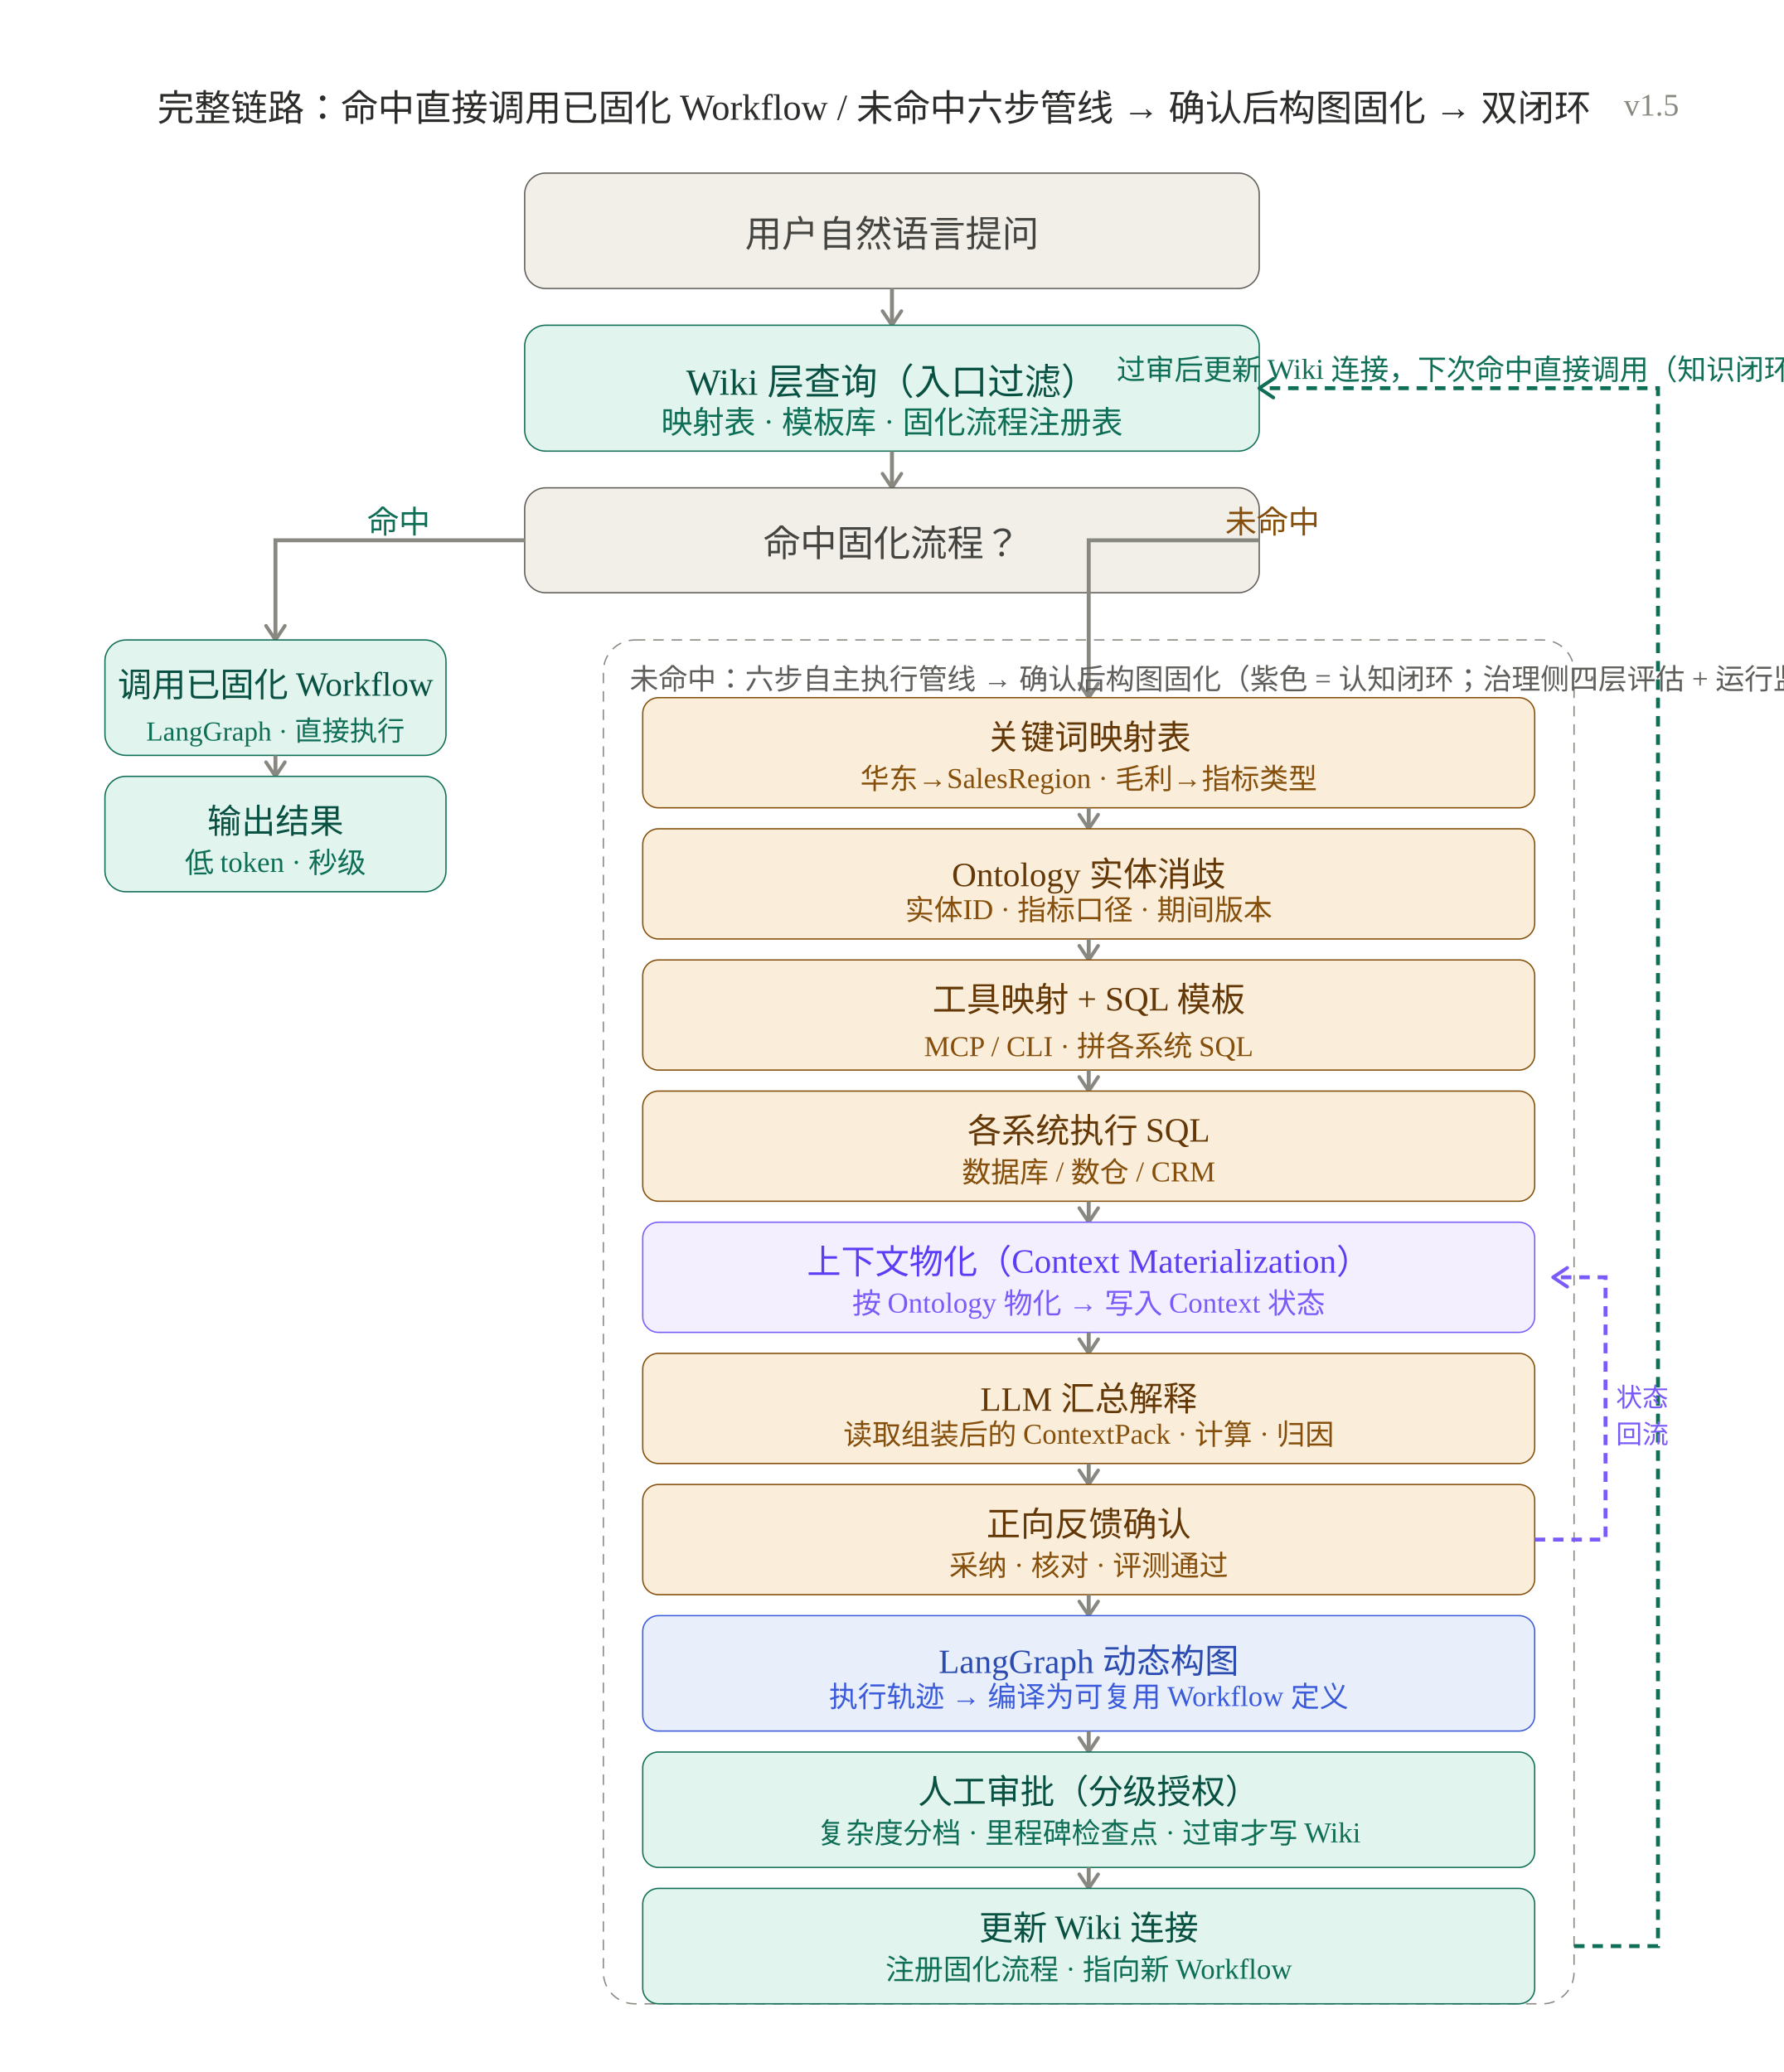
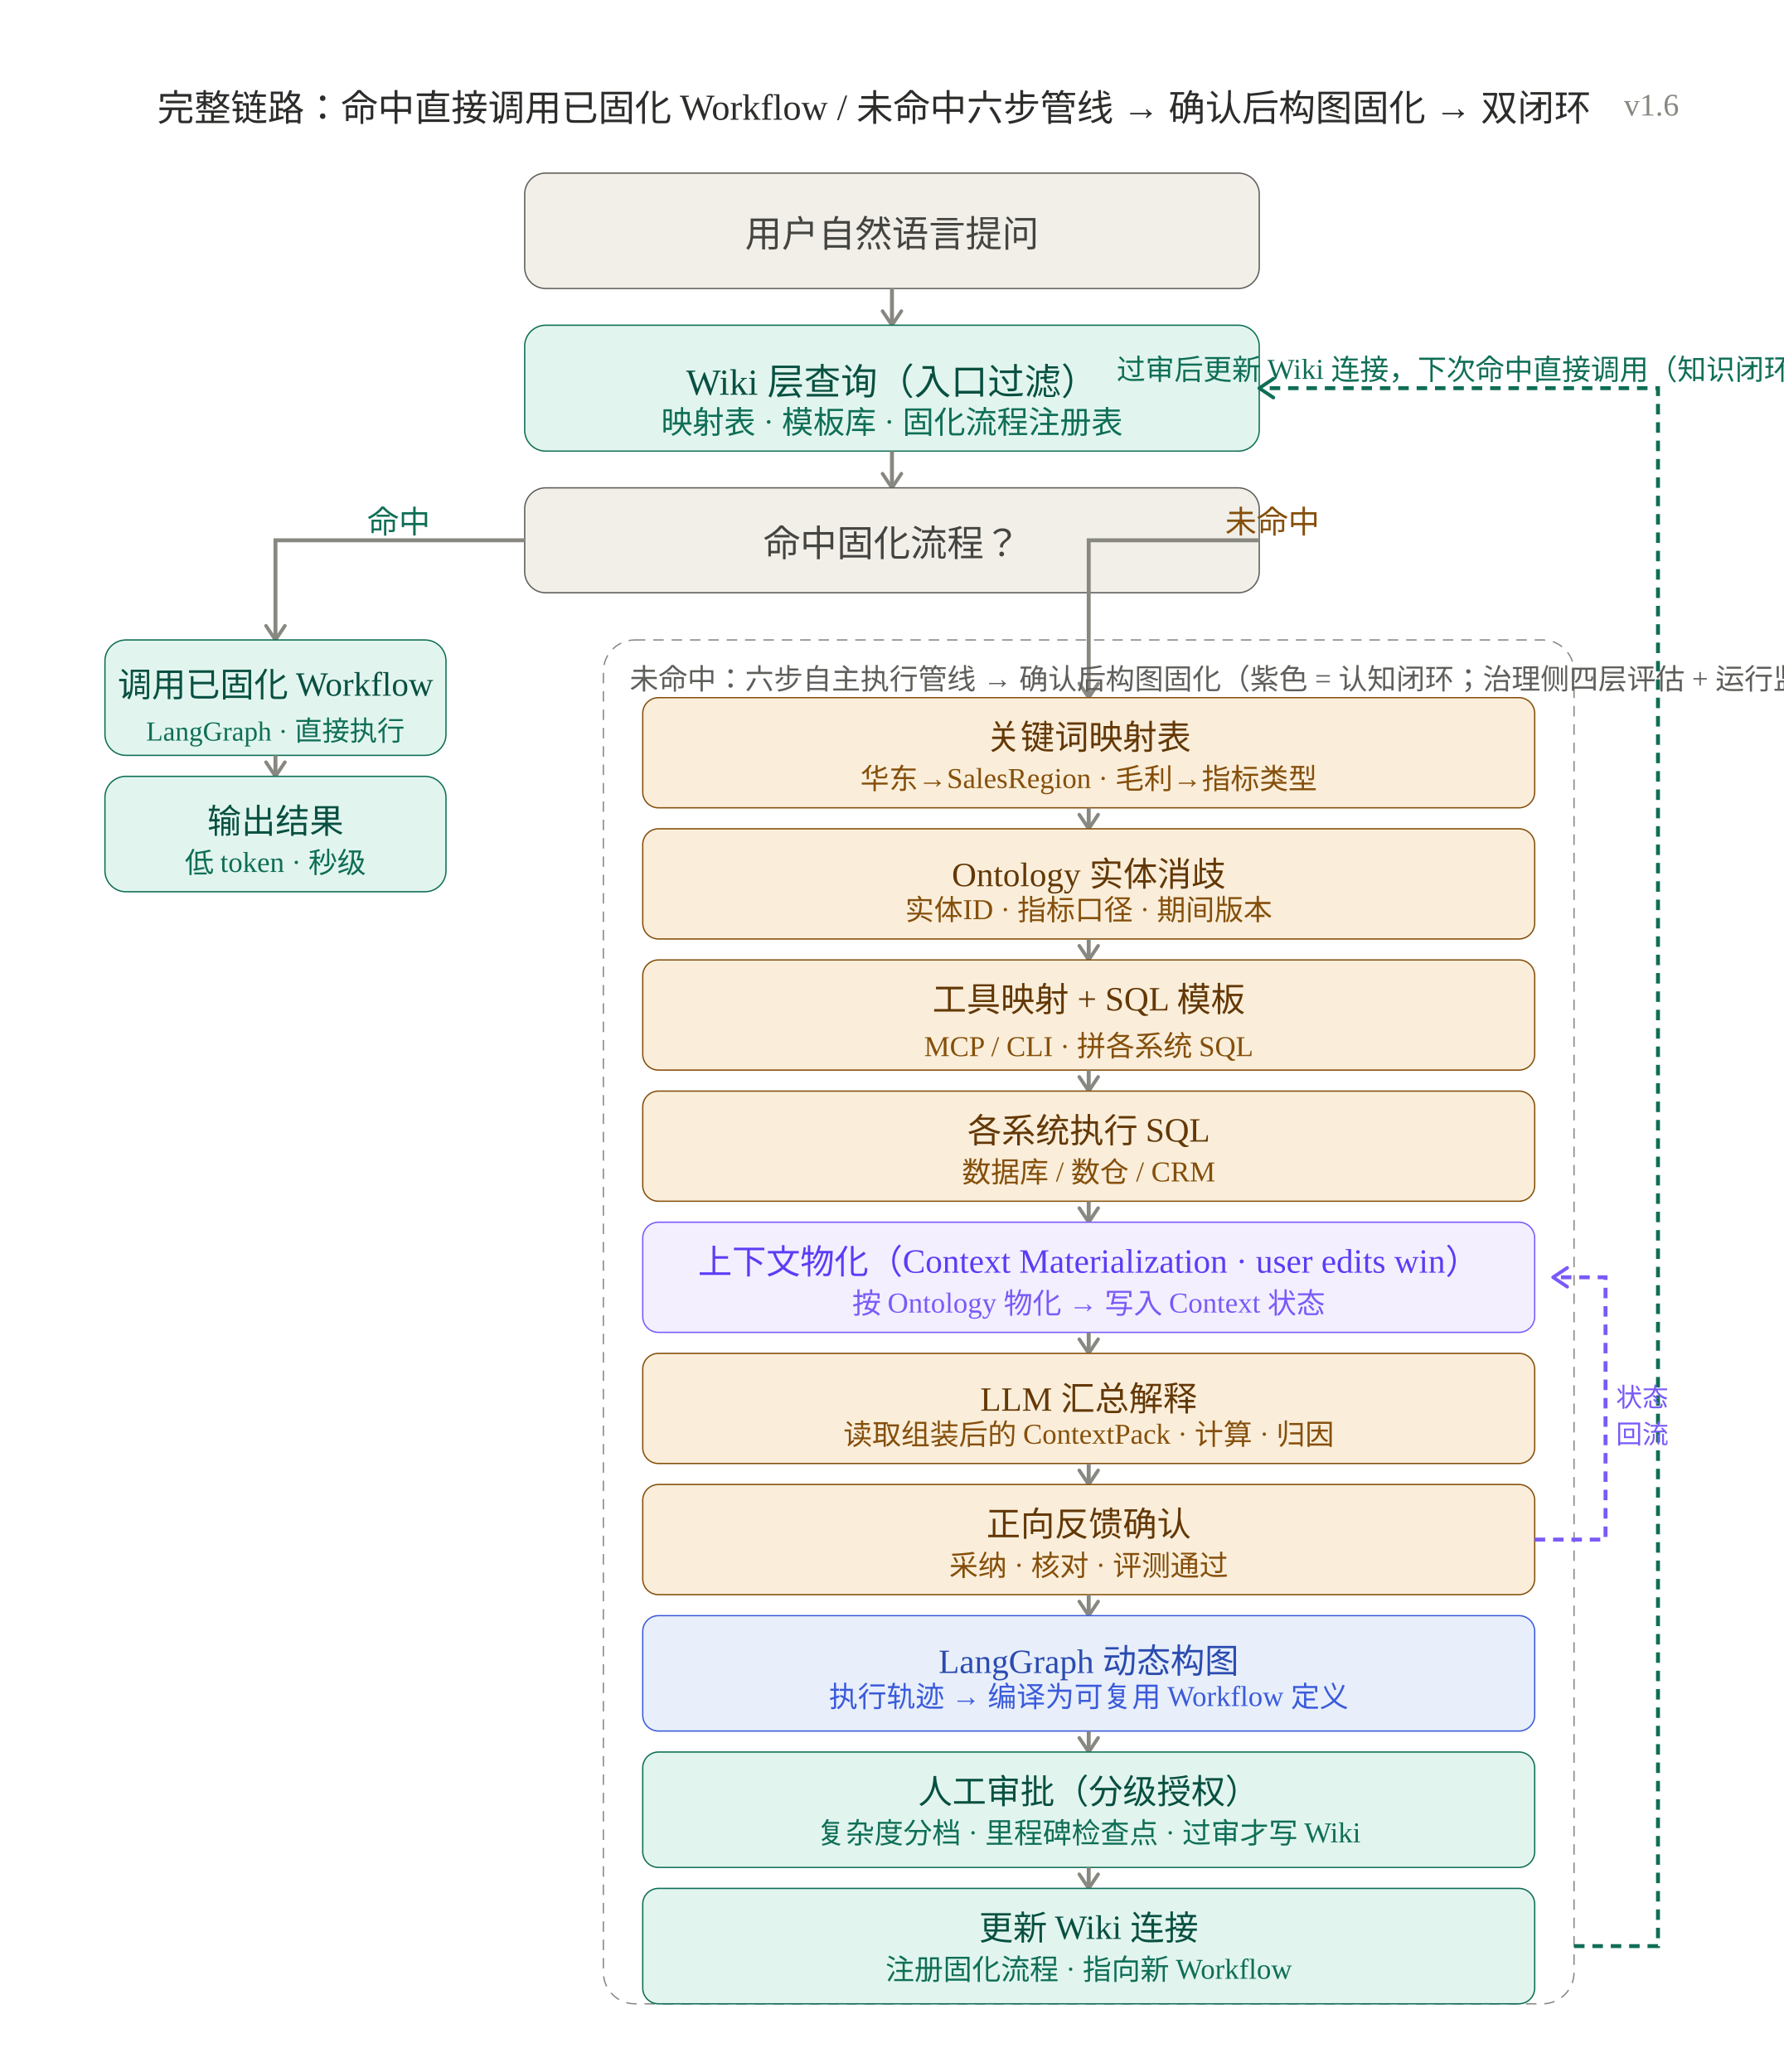
<svg xmlns="http://www.w3.org/2000/svg" viewBox="0 0 680 790" width="100%" role="img">
  <defs>
    <marker id="arrow" viewBox="0 0 10 10" refX="8" refY="5" markerWidth="6" markerHeight="6" orient="auto-start-reverse">
      <path d="M2 1L8 5L2 9" fill="none" stroke="context-stroke" stroke-width="1.5" stroke-linecap="round" stroke-linejoin="round" />
    </marker>
  </defs>
  <text x="60" y="40" font-size="14" font-weight="500" fill="#2C2C2A" dominant-baseline="central">完整链路：命中直接调用已固化 Workflow / 未命中六步管线 → 确认后构图固化 → 双闭环</text>
-   <text x="640" y="40" font-size="12" font-weight="500" fill="#888780" text-anchor="end" dominant-baseline="central">v1.5</text>
+   <text x="640" y="40" font-size="12" font-weight="500" fill="#888780" text-anchor="end" dominant-baseline="central">v1.6</text>
  <g>
    <rect x="200" y="66" width="280" height="44" rx="8" fill="#F1EFE8" stroke="#5F5E5A" stroke-width="0.5" />
    <text x="340" y="88" font-size="14" font-weight="500" fill="#444441" text-anchor="middle" dominant-baseline="central">用户自然语言提问</text>
  </g>
  <line x1="340" y1="110" x2="340" y2="124" stroke="#888780" stroke-width="1.5" marker-end="url(#arrow)" />
  <g>
    <rect x="200" y="124" width="280" height="48" rx="8" fill="#E1F5EE" stroke="#0F6E56" stroke-width="0.5" />
    <text x="340" y="142" font-size="14" font-weight="500" fill="#085041" text-anchor="middle" dominant-baseline="central">Wiki 层查询（入口过滤）</text>
    <text x="340" y="160" font-size="12" fill="#0F6E56" text-anchor="middle" dominant-baseline="central">映射表 · 模板库 · 固化流程注册表</text>
  </g>
  <line x1="340" y1="172" x2="340" y2="186" stroke="#888780" stroke-width="1.5" marker-end="url(#arrow)" />
  <g>
    <rect x="200" y="186" width="280" height="40" rx="8" fill="#F1EFE8" stroke="#5F5E5A" stroke-width="0.5" />
    <text x="340" y="206" font-size="14" font-weight="500" fill="#444441" text-anchor="middle" dominant-baseline="central">命中固化流程？</text>
  </g>
  <text x="152" y="198" font-size="12" fill="#0F6E56" text-anchor="middle" dominant-baseline="central">命中</text>
  <text x="485" y="198" font-size="12" fill="#854F0B" text-anchor="middle" dominant-baseline="central">未命中</text>
  <path d="M 200 206 L 105 206 L 105 244" fill="none" stroke="#888780" stroke-width="1.5" marker-end="url(#arrow)" />
  <path d="M 480 206 L 415 206 L 415 266" fill="none" stroke="#888780" stroke-width="1.5" marker-end="url(#arrow)" />
  <g>
    <rect x="40" y="244" width="130" height="44" rx="8" fill="#E1F5EE" stroke="#0F6E56" stroke-width="0.5" />
    <text x="105" y="260" font-size="13" font-weight="500" fill="#085041" text-anchor="middle" dominant-baseline="central">调用已固化 Workflow</text>
    <text x="105" y="276" font-size="10.5" fill="#0F6E56" text-anchor="middle" dominant-baseline="central">LangGraph · 直接执行</text>
  </g>
  <line x1="105" y1="288" x2="105" y2="296" stroke="#888780" stroke-width="1.5" marker-end="url(#arrow)" />
  <g>
    <rect x="40" y="296" width="130" height="44" rx="8" fill="#E1F5EE" stroke="#0F6E56" stroke-width="0.5" />
    <text x="105" y="312" font-size="13" font-weight="500" fill="#085041" text-anchor="middle" dominant-baseline="central">输出结果</text>
    <text x="105" y="328" font-size="11" fill="#0F6E56" text-anchor="middle" dominant-baseline="central">低 token · 秒级</text>
  </g>
  <g>
    <rect x="230" y="244" width="370" height="520" rx="12" fill="none" stroke="#888780" stroke-width="0.5" stroke-dasharray="4 3" />
    <text x="240" y="258" font-size="11" font-weight="500" fill="#5F5E5A" dominant-baseline="central">未命中：六步自主执行管线 → 确认后构图固化（紫色 = 认知闭环；治理侧四层评估 + 运行监控）</text>
  </g>
  <g>
    <rect x="245" y="266" width="340" height="42" rx="6" fill="#FAEEDA" stroke="#854F0B" stroke-width="0.5" />
    <text x="415" y="280" font-size="13" font-weight="500" fill="#633806" text-anchor="middle" dominant-baseline="central">关键词映射表</text>
    <text x="415" y="296" font-size="11" fill="#854F0B" text-anchor="middle" dominant-baseline="central">华东→SalesRegion · 毛利→指标类型</text>
  </g>
  <line x1="415" y1="308" x2="415" y2="316" stroke="#888780" stroke-width="1.5" marker-end="url(#arrow)" />
  <g>
    <rect x="245" y="316" width="340" height="42" rx="6" fill="#FAEEDA" stroke="#854F0B" stroke-width="0.5" />
    <text x="415" y="330" font-size="13" font-weight="500" fill="#633806" text-anchor="middle" dominant-baseline="central">Ontology 实体消歧</text>
    <text x="415" y="346" font-size="11" fill="#854F0B" text-anchor="middle" dominant-baseline="central">实体ID · 指标口径 · 期间版本</text>
  </g>
  <line x1="415" y1="358" x2="415" y2="366" stroke="#888780" stroke-width="1.5" marker-end="url(#arrow)" />
  <g>
    <rect x="245" y="366" width="340" height="42" rx="6" fill="#FAEEDA" stroke="#854F0B" stroke-width="0.5" />
    <text x="415" y="380" font-size="13" font-weight="500" fill="#633806" text-anchor="middle" dominant-baseline="central">工具映射 + SQL 模板</text>
    <text x="415" y="396" font-size="11" fill="#854F0B" text-anchor="middle" dominant-baseline="central">MCP / CLI · 拼各系统 SQL</text>
  </g>
  <line x1="415" y1="408" x2="415" y2="416" stroke="#888780" stroke-width="1.5" marker-end="url(#arrow)" />
  <g>
    <rect x="245" y="416" width="340" height="42" rx="6" fill="#FAEEDA" stroke="#854F0B" stroke-width="0.5" />
    <text x="415" y="430" font-size="13" font-weight="500" fill="#633806" text-anchor="middle" dominant-baseline="central">各系统执行 SQL</text>
    <text x="415" y="446" font-size="11" fill="#854F0B" text-anchor="middle" dominant-baseline="central">数据库 / 数仓 / CRM</text>
  </g>
  <line x1="415" y1="458" x2="415" y2="466" stroke="#888780" stroke-width="1.5" marker-end="url(#arrow)" />
  <g>
    <rect x="245" y="466" width="340" height="42" rx="6" fill="#F3EFFF" stroke="#7A5AF8" stroke-width="0.5" />
-     <text x="415" y="480" font-size="13" font-weight="500" fill="#5B3DF5" text-anchor="middle" dominant-baseline="central">上下文物化（Context Materialization）</text>
+     <text x="415" y="480" font-size="13" font-weight="500" fill="#5B3DF5" text-anchor="middle" dominant-baseline="central">上下文物化（Context Materialization · user edits win）</text>
    <text x="415" y="496" font-size="11" fill="#7A5AF8" text-anchor="middle" dominant-baseline="central">按 Ontology 物化 → 写入 Context 状态</text>
  </g>
  <line x1="415" y1="508" x2="415" y2="516" stroke="#888780" stroke-width="1.5" marker-end="url(#arrow)" />
  <g>
    <rect x="245" y="516" width="340" height="42" rx="6" fill="#FAEEDA" stroke="#854F0B" stroke-width="0.5" />
    <text x="415" y="530" font-size="13" font-weight="500" fill="#633806" text-anchor="middle" dominant-baseline="central">LLM 汇总解释</text>
    <text x="415" y="546" font-size="11" fill="#854F0B" text-anchor="middle" dominant-baseline="central">读取组装后的 ContextPack · 计算 · 归因</text>
  </g>
  <line x1="415" y1="558" x2="415" y2="566" stroke="#888780" stroke-width="1.5" marker-end="url(#arrow)" />
  <g>
    <rect x="245" y="566" width="340" height="42" rx="6" fill="#FAEEDA" stroke="#854F0B" stroke-width="0.5" />
    <text x="415" y="580" font-size="13" font-weight="500" fill="#633806" text-anchor="middle" dominant-baseline="central">正向反馈确认</text>
    <text x="415" y="596" font-size="11" fill="#854F0B" text-anchor="middle" dominant-baseline="central">采纳 · 核对 · 评测通过</text>
  </g>
  <line x1="415" y1="608" x2="415" y2="616" stroke="#888780" stroke-width="1.5" marker-end="url(#arrow)" />
  <g>
    <rect x="245" y="616" width="340" height="44" rx="6" fill="#E8EFFA" stroke="#3B5BDB" stroke-width="0.5" />
    <text x="415" y="630" font-size="13" font-weight="500" fill="#2B4BB0" text-anchor="middle" dominant-baseline="central">LangGraph 动态构图</text>
    <text x="415" y="646" font-size="11" fill="#3B5BDB" text-anchor="middle" dominant-baseline="central">执行轨迹 → 编译为可复用 Workflow 定义</text>
  </g>
  <line x1="415" y1="660" x2="415" y2="668" stroke="#888780" stroke-width="1.5" marker-end="url(#arrow)" />
  <g>
    <rect x="245" y="668" width="340" height="44" rx="6" fill="#E1F5EE" stroke="#0F6E56" stroke-width="0.5" />
    <text x="415" y="682" font-size="13" font-weight="500" fill="#085041" text-anchor="middle" dominant-baseline="central">人工审批（分级授权）</text>
    <text x="415" y="698" font-size="11" fill="#0F6E56" text-anchor="middle" dominant-baseline="central">复杂度分档 · 里程碑检查点 · 过审才写 Wiki</text>
  </g>
  <line x1="415" y1="712" x2="415" y2="720" stroke="#888780" stroke-width="1.5" marker-end="url(#arrow)" />
  <g>
    <rect x="245" y="720" width="340" height="44" rx="6" fill="#E1F5EE" stroke="#0F6E56" stroke-width="0.5" />
    <text x="415" y="734" font-size="13" font-weight="500" fill="#085041" text-anchor="middle" dominant-baseline="central">更新 Wiki 连接</text>
    <text x="415" y="750" font-size="11" fill="#0F6E56" text-anchor="middle" dominant-baseline="central">注册固化流程 · 指向新 Workflow</text>
  </g>
  <path d="M 600 742 L 632 742 L 632 148 L 480 148" fill="none" stroke="#0F6E56" stroke-width="1.5" stroke-dasharray="4 3" marker-end="url(#arrow)" />
  <text x="560" y="140" font-size="11" fill="#0F6E56" text-anchor="middle" dominant-baseline="central">过审后更新 Wiki 连接，下次命中直接调用（知识闭环）</text>
  <path d="M 585 587 L 612 587 L 612 487 L 592 487" fill="none" stroke="#7A5AF8" stroke-width="1.5" stroke-dasharray="4 3" marker-end="url(#arrow)" />
  <text x="616" y="532" font-size="10" fill="#7A5AF8" dominant-baseline="central">状态</text>
  <text x="616" y="546" font-size="10" fill="#7A5AF8" dominant-baseline="central">回流</text>
</svg>
